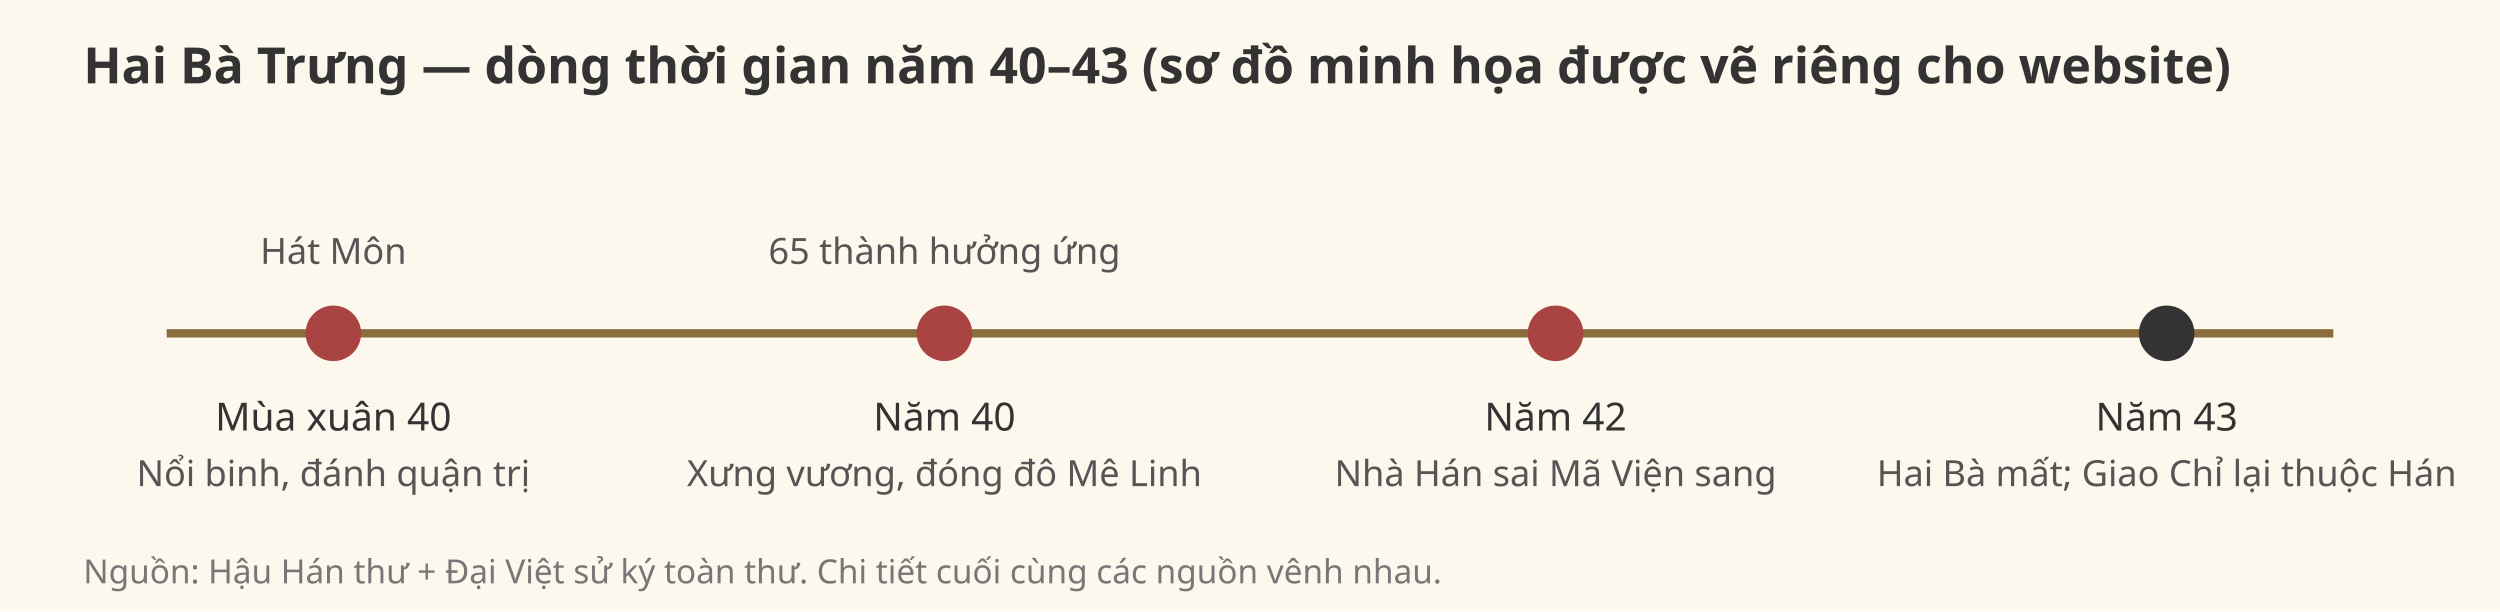
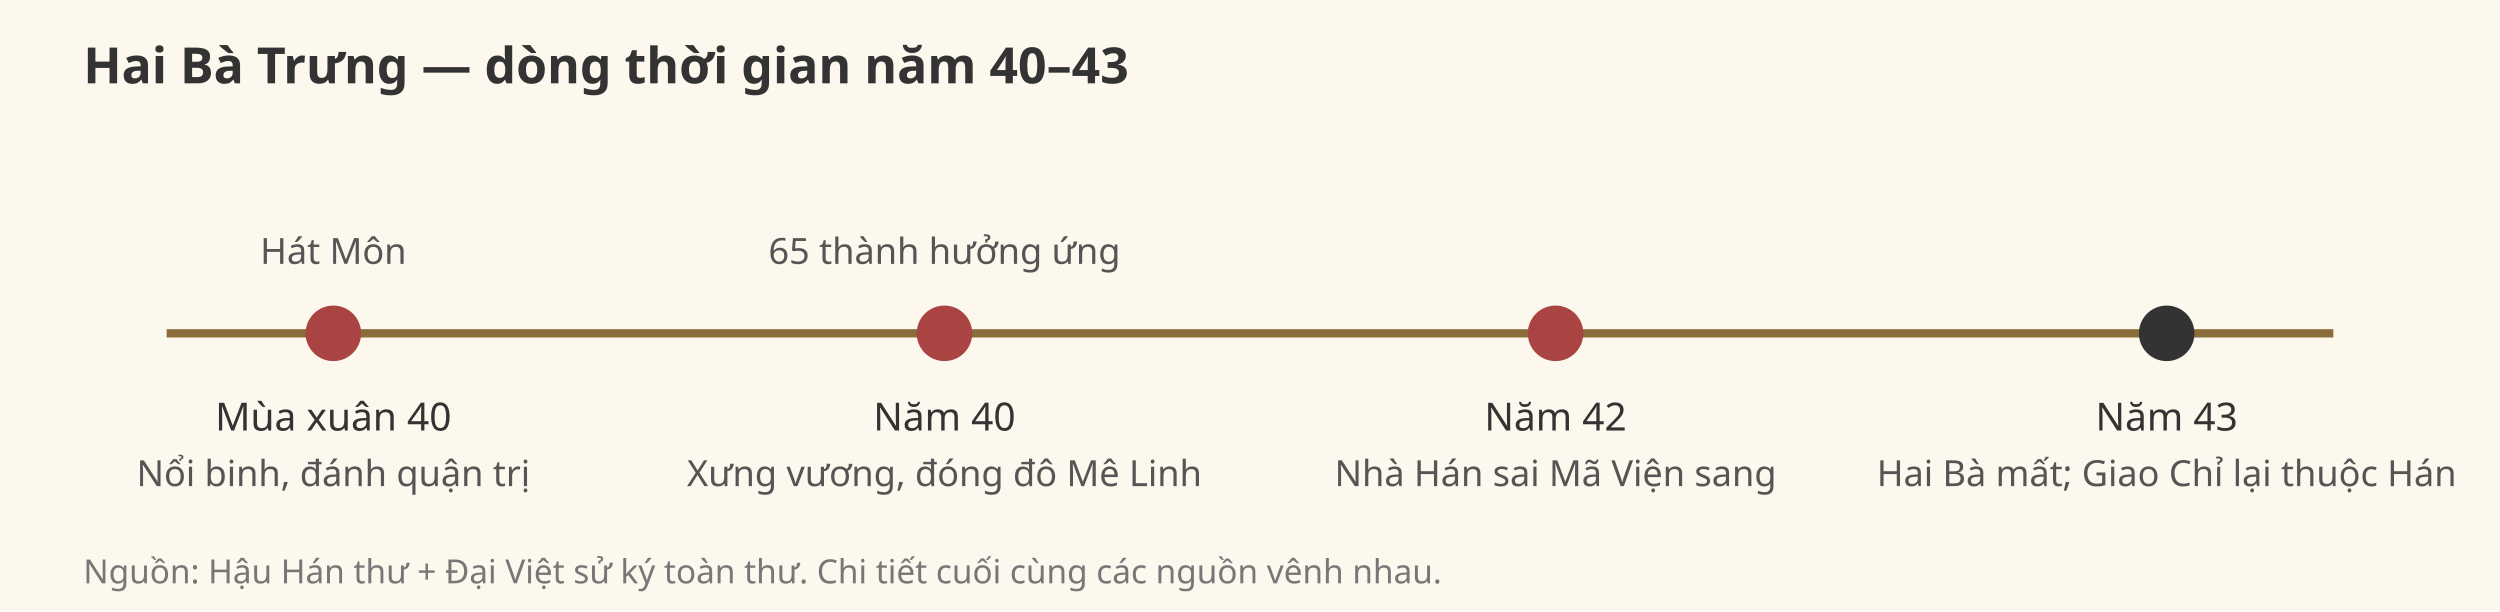
<svg xmlns="http://www.w3.org/2000/svg" width="900" height="220" viewBox="0 0 900 220" role="img" aria-label="Sơ đồ dòng thời gian Hai Bà Trưng năm 40 đến năm 43">
  <rect width="900" height="220" fill="#fdf8ee" />
-   <text x="30" y="30" font-family="sans-serif" font-size="18" font-weight="bold" fill="#333">Hai Bà Trưng — dòng thời gian năm 40–43 (sơ đồ minh họa được vẽ riêng cho website)</text>
+   <text x="30" y="30" font-family="sans-serif" font-size="18" font-weight="bold" fill="#333">Hai Bà Trưng — dòng thời gian năm 40–43</text>
  <line x1="60" y1="120" x2="840" y2="120" stroke="#8a6d3b" stroke-width="3" />
  <circle cx="120" cy="120" r="10" fill="#a94442" />
  <text x="120" y="155" text-anchor="middle" font-family="sans-serif" font-size="14" fill="#333">Mùa xuân 40</text>
  <text x="120" y="175" text-anchor="middle" font-family="sans-serif" font-size="13" fill="#555">Nổi binh, đánh quận trị</text>
  <text x="120" y="95" text-anchor="middle" font-family="sans-serif" font-size="13" fill="#555">Hát Môn</text>
  <circle cx="340" cy="120" r="10" fill="#a94442" />
  <text x="340" y="155" text-anchor="middle" font-family="sans-serif" font-size="14" fill="#333">Năm 40</text>
  <text x="340" y="175" text-anchor="middle" font-family="sans-serif" font-size="13" fill="#555">Xưng vương, đóng đô Mê Linh</text>
  <text x="340" y="95" text-anchor="middle" font-family="sans-serif" font-size="13" fill="#555">65 thành hưởng ứng</text>
  <circle cx="560" cy="120" r="10" fill="#a94442" />
  <text x="560" y="155" text-anchor="middle" font-family="sans-serif" font-size="14" fill="#333">Năm 42</text>
  <text x="560" y="175" text-anchor="middle" font-family="sans-serif" font-size="13" fill="#555">Nhà Hán sai Mã Viện sang</text>
  <circle cx="780" cy="120" r="10" fill="#333" />
  <text x="780" y="155" text-anchor="middle" font-family="sans-serif" font-size="14" fill="#333">Năm 43</text>
  <text x="780" y="175" text-anchor="middle" font-family="sans-serif" font-size="13" fill="#555">Hai Bà mất; Giao Chỉ lại thuộc Hán</text>
  <text x="30" y="210" font-family="sans-serif" font-size="12" fill="#777">Nguồn: Hậu Hán thư + Đại Việt sử ký toàn thư. Chi tiết cuối cùng các nguồn vênh nhau.</text>
</svg>
